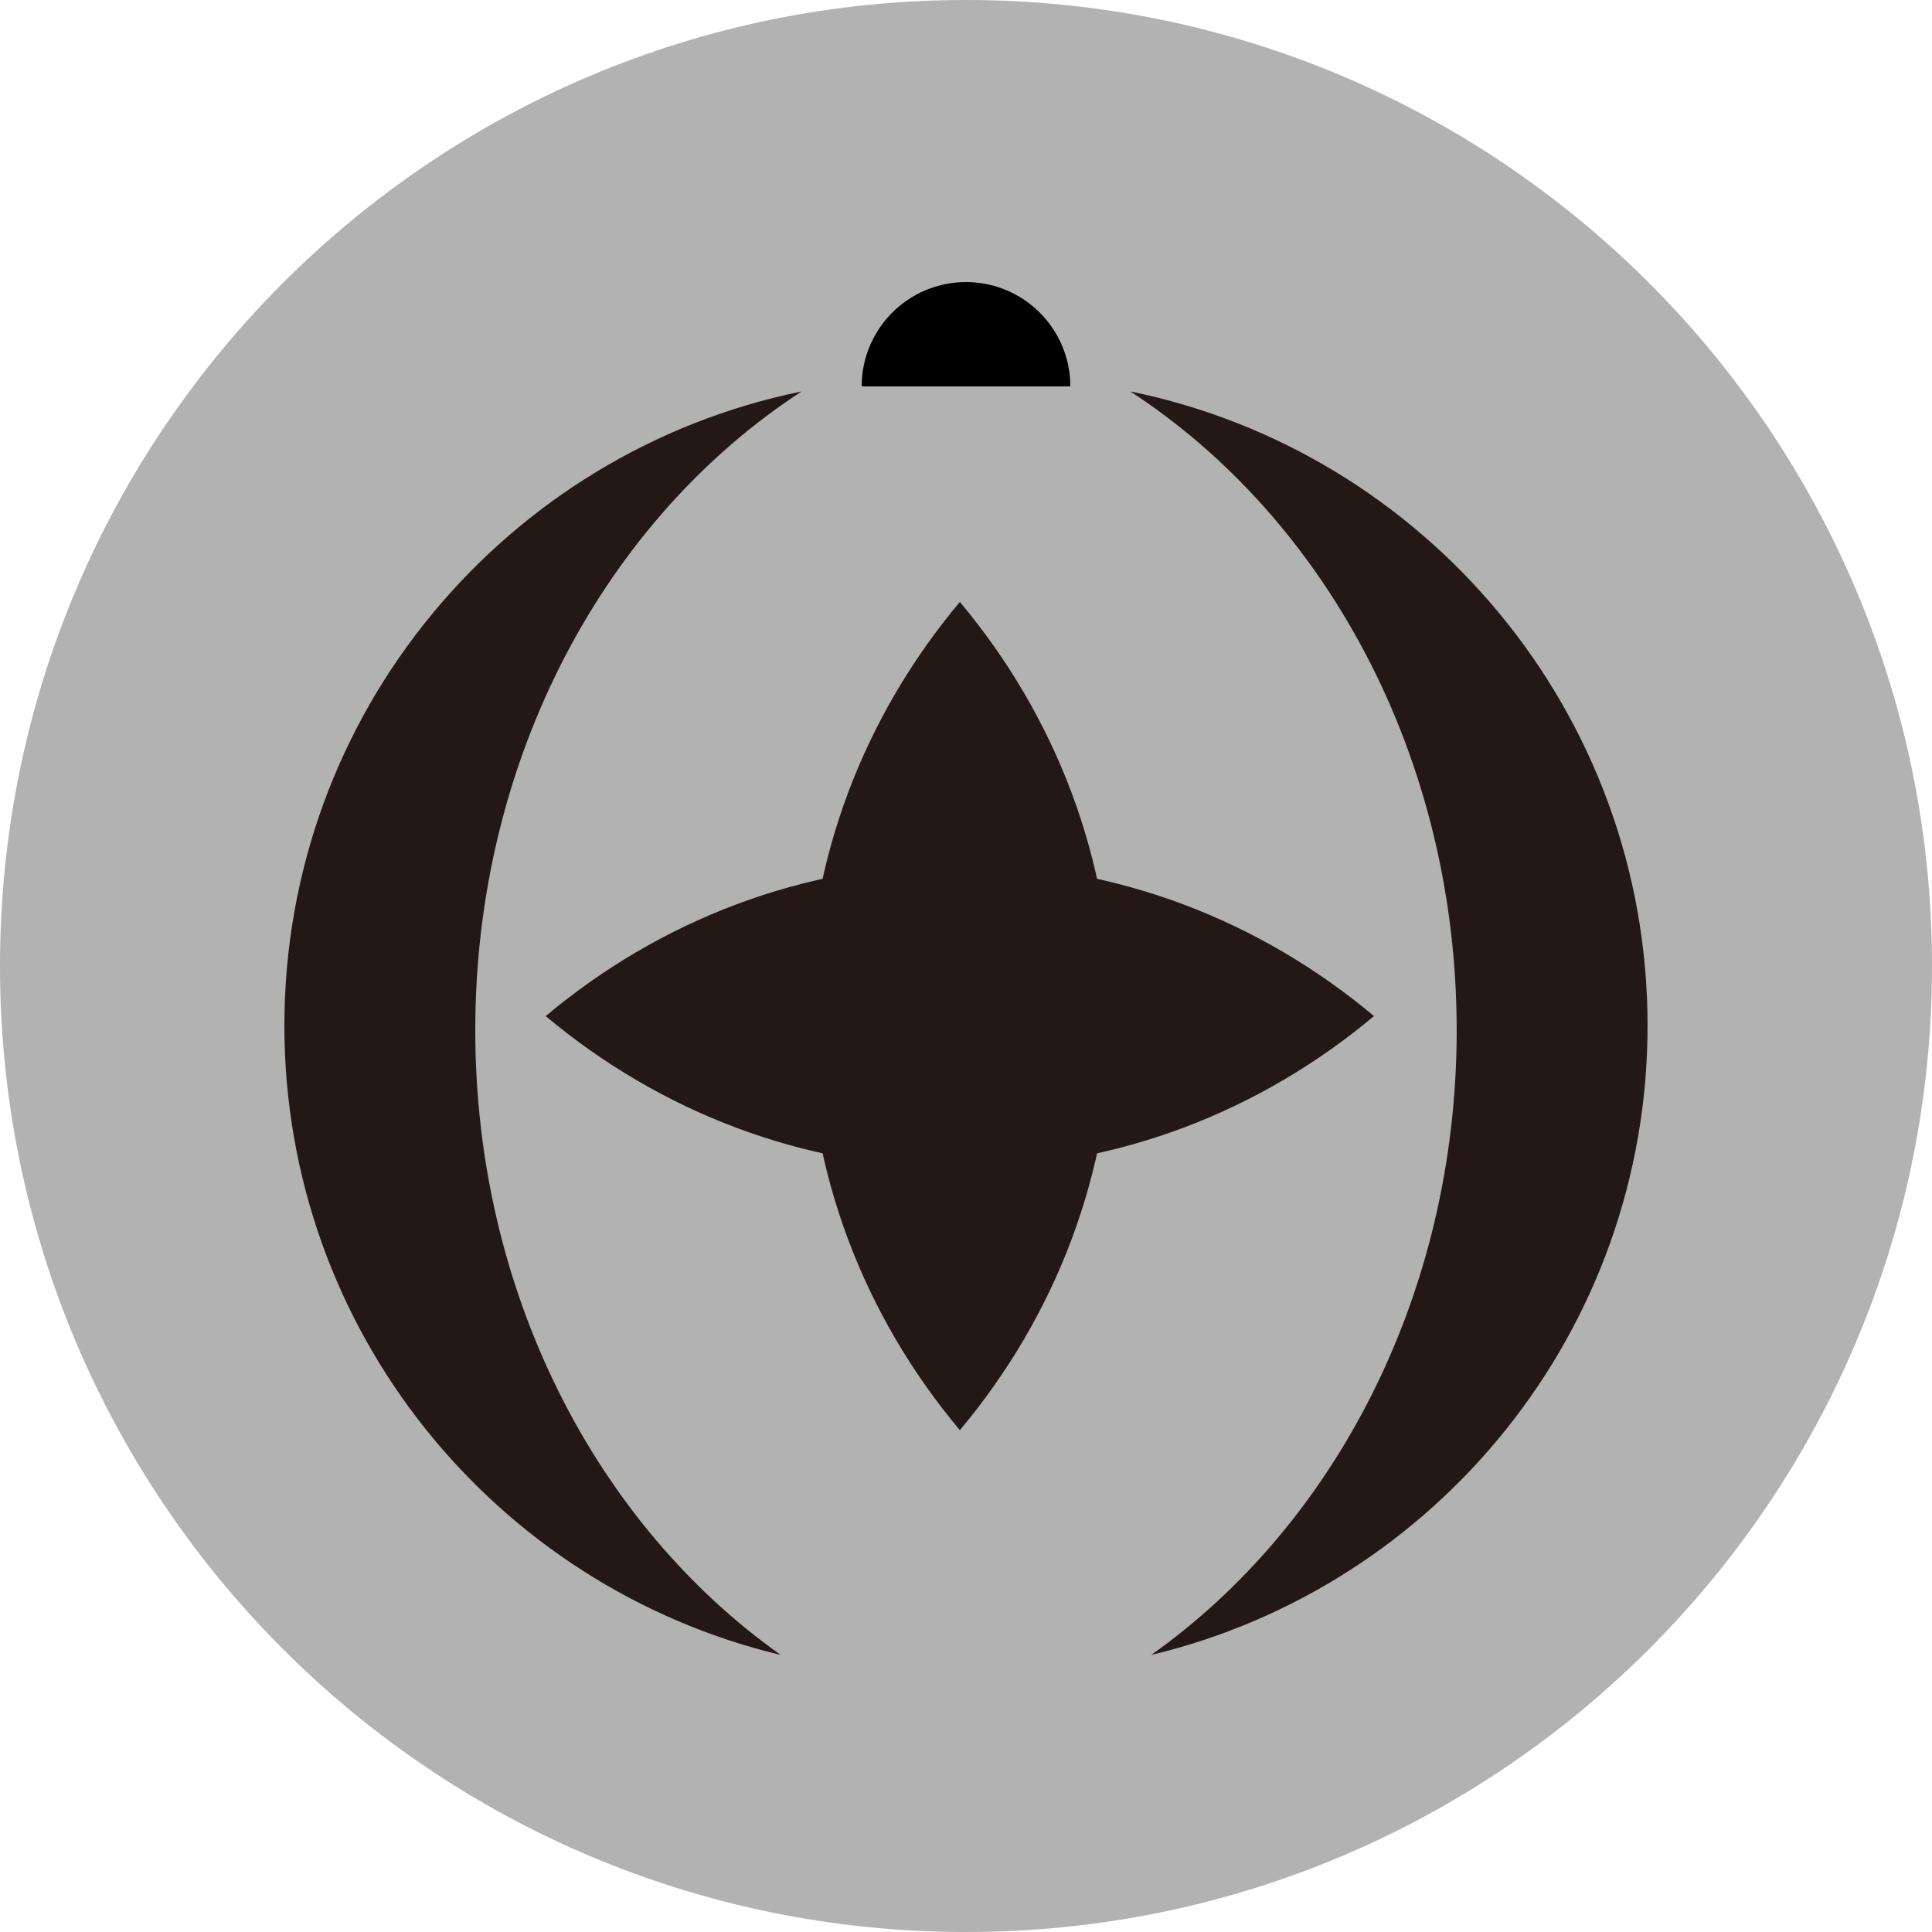
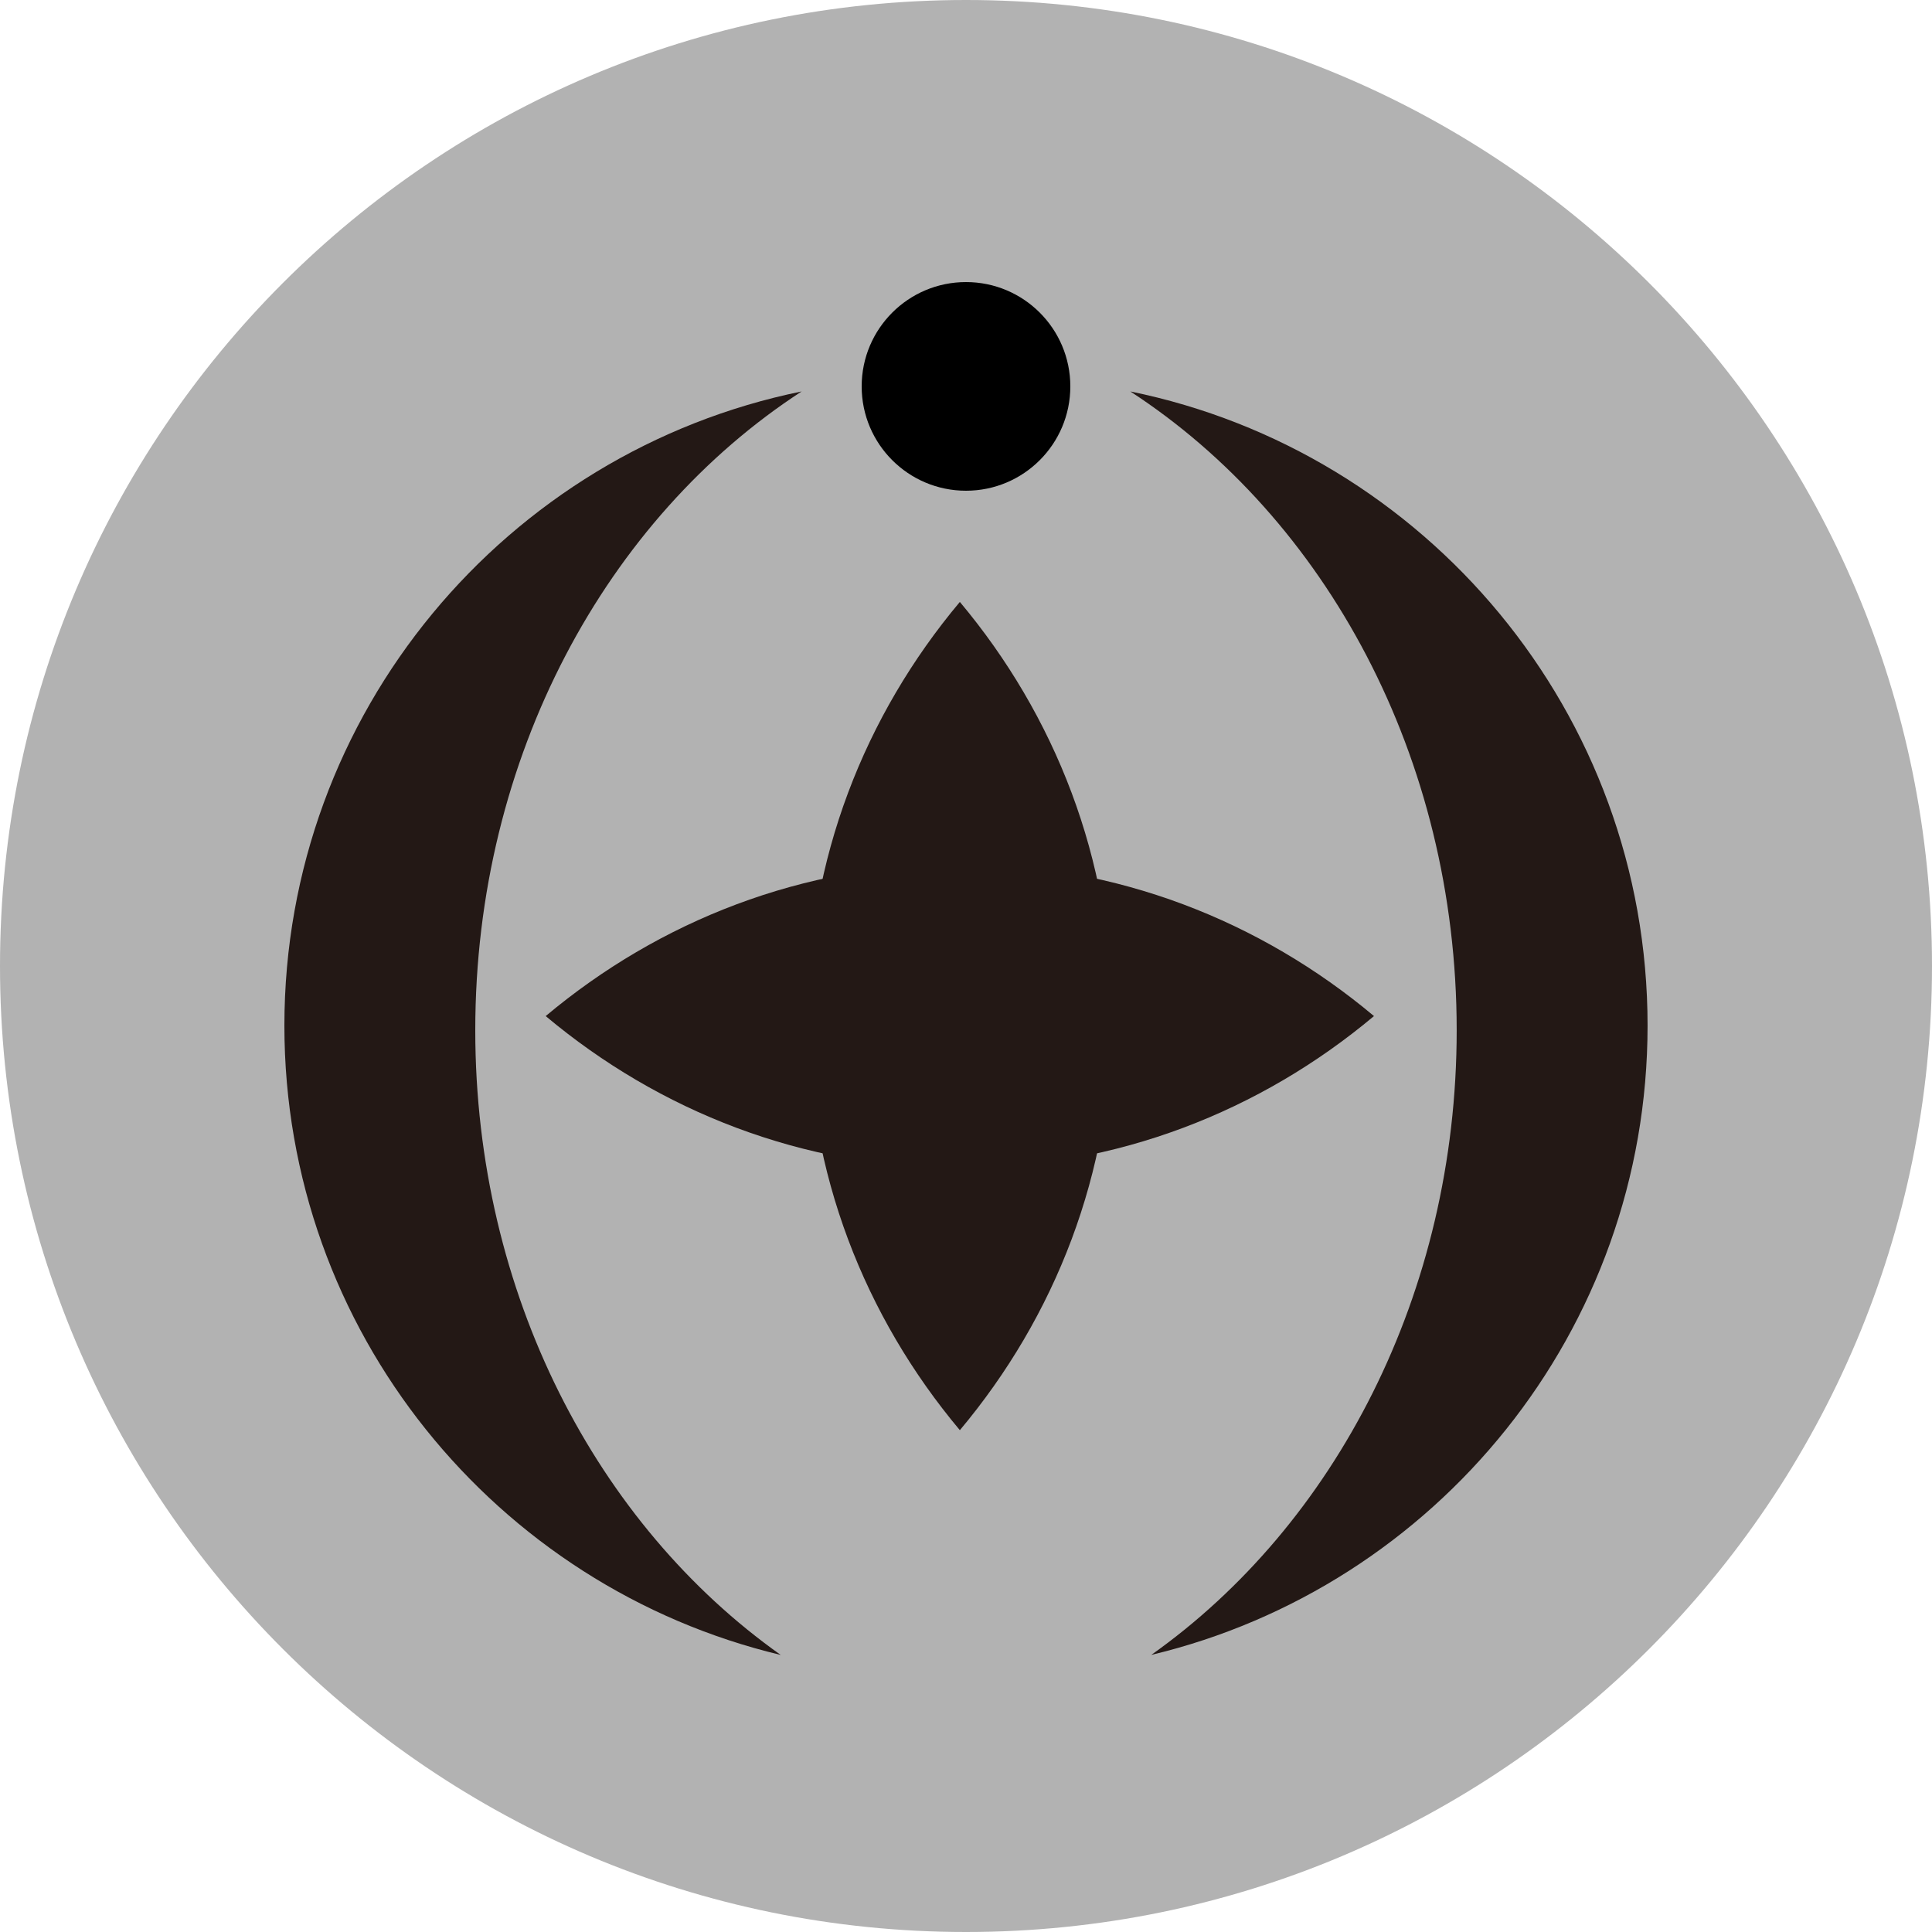
<svg xmlns="http://www.w3.org/2000/svg" version="1.1" id="Ebene_1" x="0px" y="0px" width="100px" height="100px" viewBox="0 0 100 100" enable-background="new 0 0 100 100" xml:space="preserve">
  <circle fill="#B2B2B2" cx="50" cy="50" r="50" />
  <path fill-rule="evenodd" clip-rule="evenodd" d="m 55.4 20 a 5.4 5.4 0 0 0 -10.8 0" />
+   <path fill-rule="evenodd" clip-rule="evenodd" d="m 55.4 20 a 5.4 5.4 0 0 1 -10.8 0" />
  <path fill="#231815" d="M24.6,53.326c0-14.16,6.805-26.504,16.893-33.065C26.216,23.375,14.72,36.888,14.72,53.086  c0,15.811,10.959,29.055,25.691,32.574C30.92,78.938,24.6,66.973,24.6,53.326z" />
  <path fill="#231815" d="M75.398,53.324c0-14.157-6.806-26.501-16.894-33.063c15.28,3.114,26.774,16.627,26.774,32.823  c0,15.813-10.959,29.055-25.689,32.574C69.079,78.936,75.398,66.971,75.398,53.324z" />
  <path fill="#231815" d="M41.806,52.592c0,8.113,2.951,15.564,7.876,21.434c4.923-5.868,7.873-13.317,7.873-21.434  c0-8.117-2.949-15.566-7.873-21.436C44.758,37.024,41.806,44.476,41.806,52.592z" />
  <path fill="#231815" d="M49.682,44.716c-8.116,0-15.565,2.952-21.437,7.876c5.869,4.922,13.319,7.875,21.437,7.875  c8.115,0,15.563-2.951,21.435-7.875C65.246,47.667,57.797,44.716,49.682,44.716z" />
</svg>
